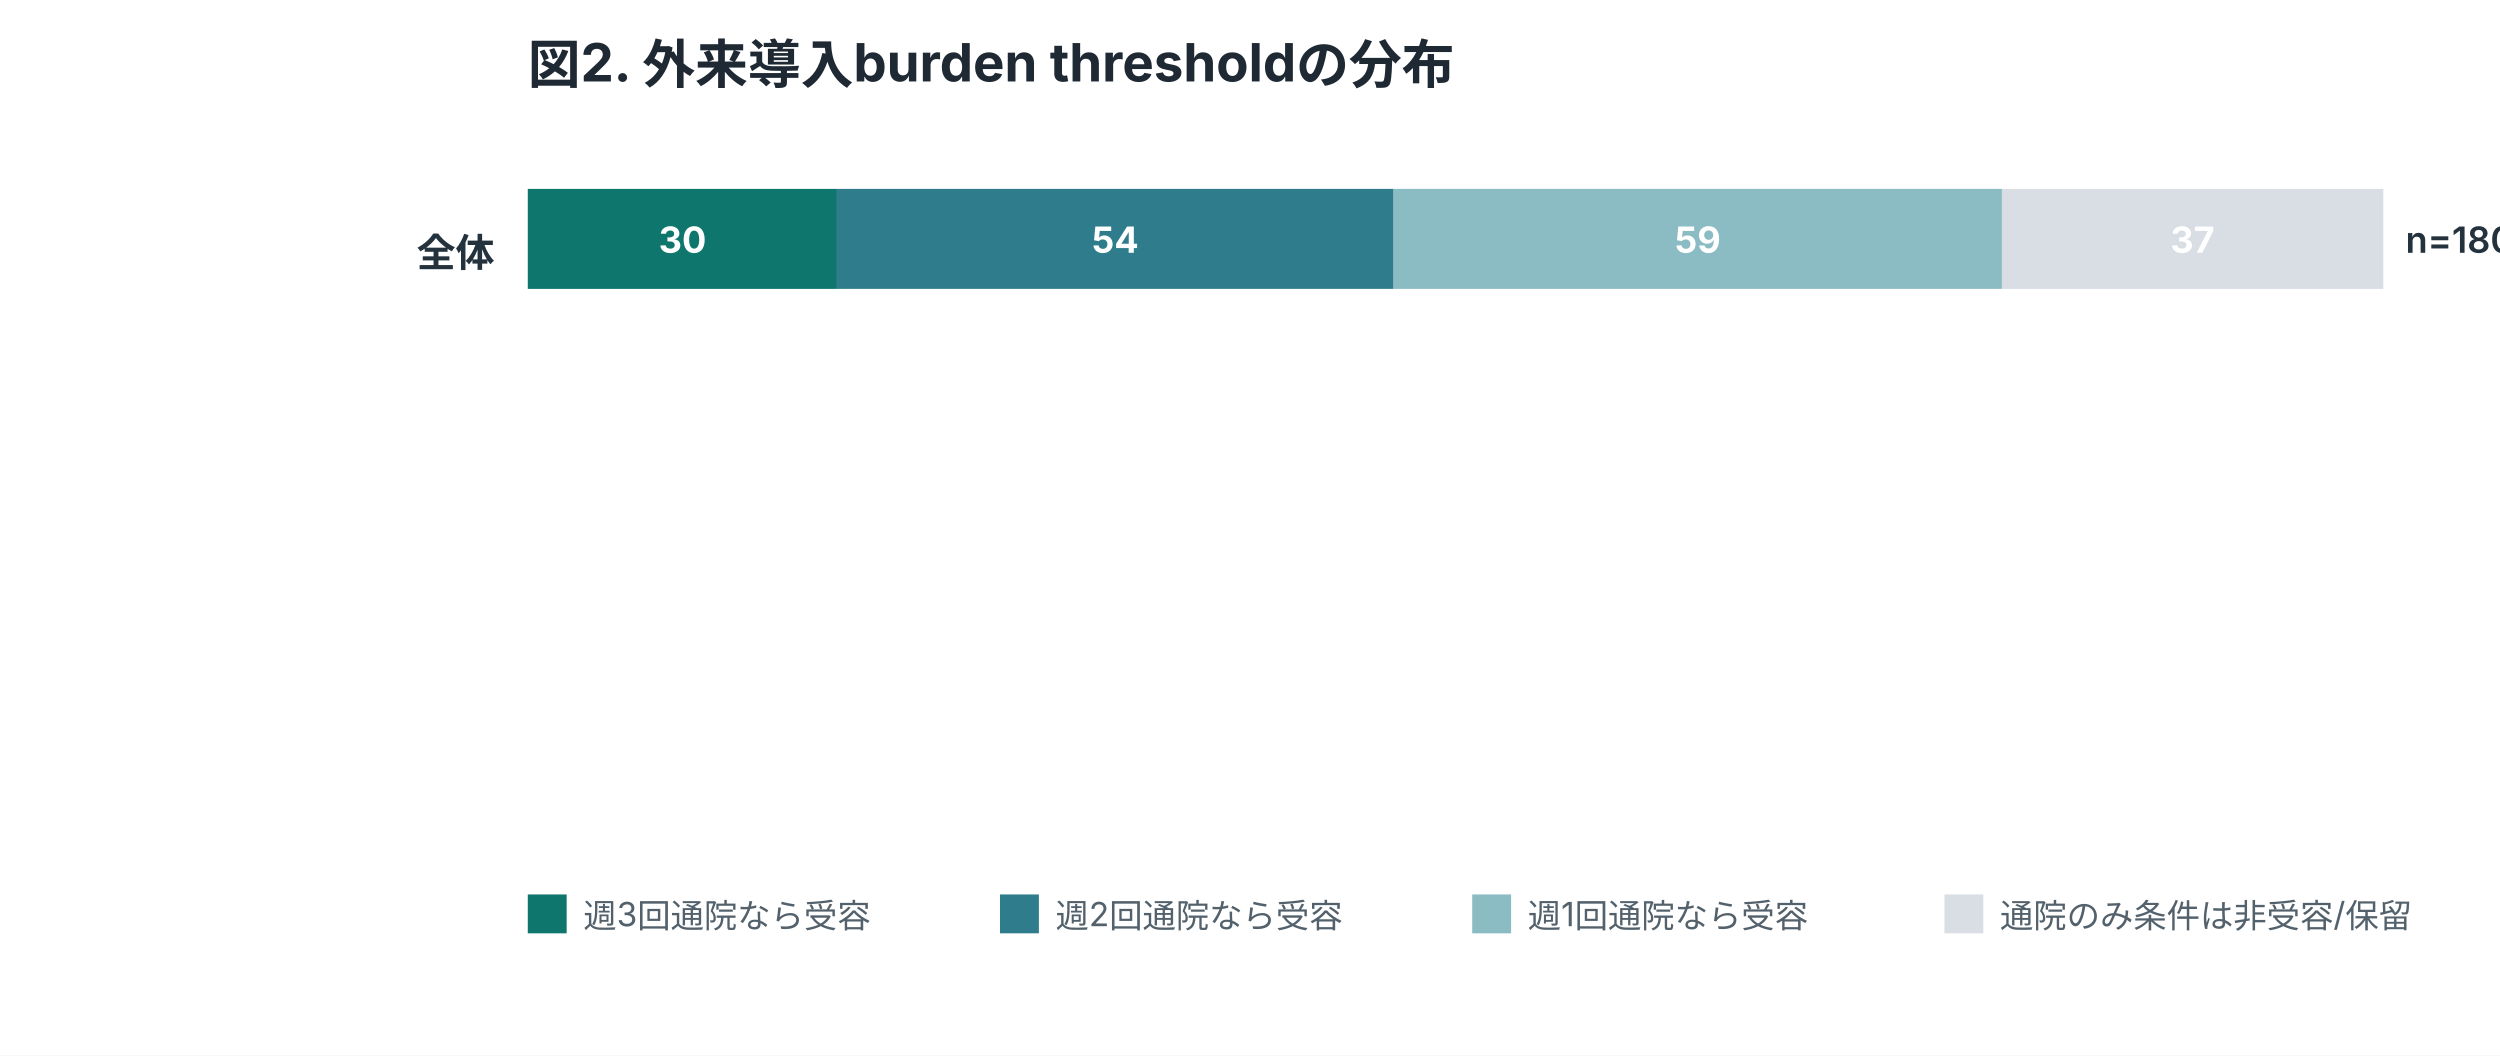
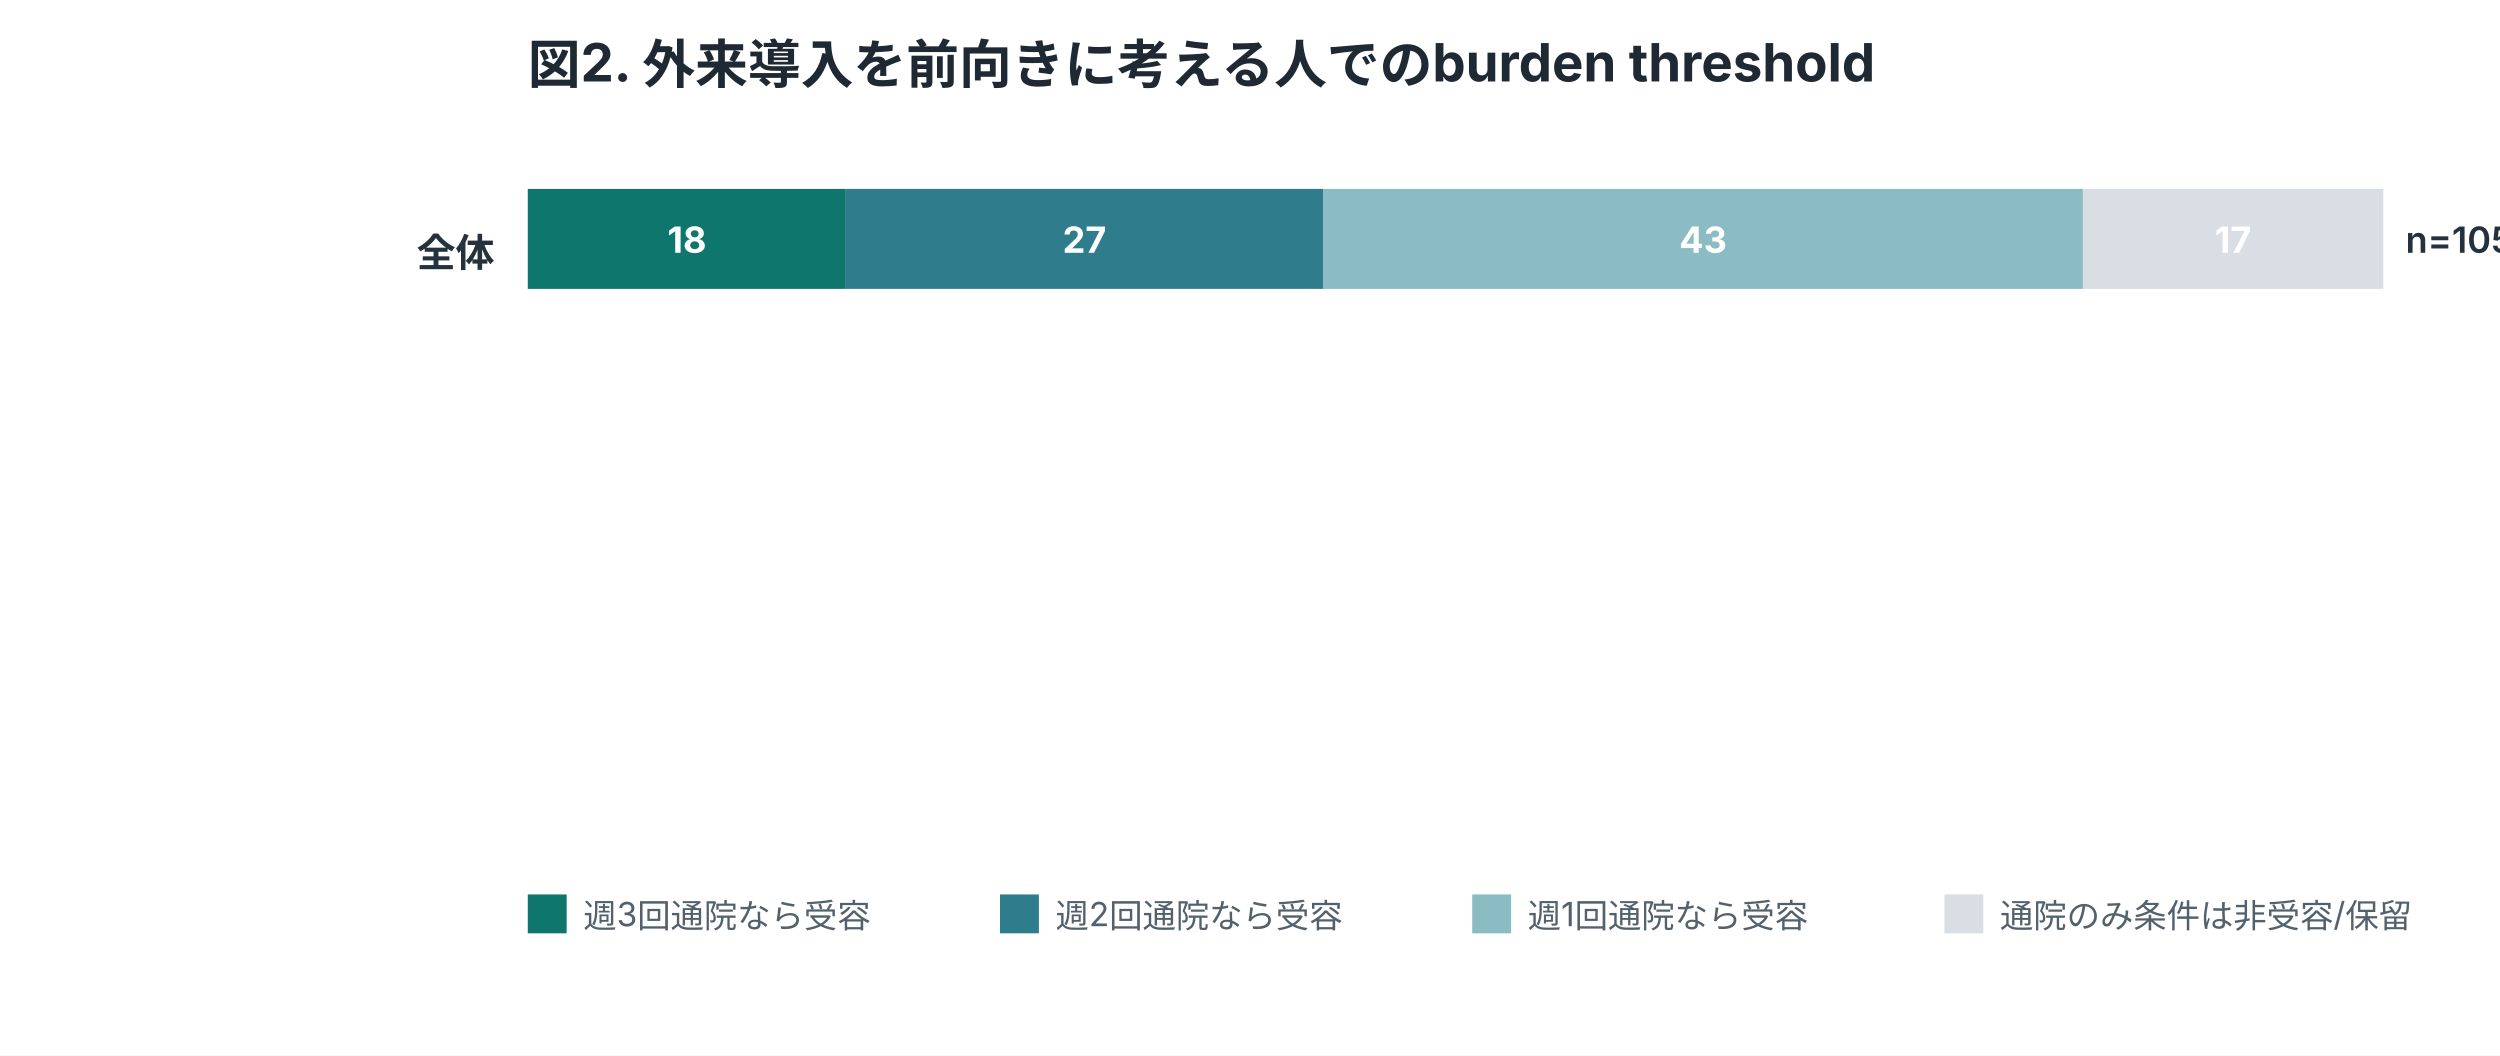
<svg xmlns="http://www.w3.org/2000/svg" width="900" height="380" viewBox="0 0 900 380" role="img">
  <style>
.title{font:700 19px -apple-system,BlinkMacSystemFont,"Segoe UI",sans-serif;fill:#1f2933}
.label{font:600 14px -apple-system,BlinkMacSystemFont,"Segoe UI",sans-serif;fill:#24323d}
.num{font:600 13px -apple-system,BlinkMacSystemFont,"Segoe UI",sans-serif;fill:#24323d}
.axis,.legend,.note{font:12px -apple-system,BlinkMacSystemFont,"Segoe UI",sans-serif;fill:#52616b}
.inside{font:700 13px -apple-system,BlinkMacSystemFont,"Segoe UI",sans-serif;fill:white}
.big{font:700 34px -apple-system,BlinkMacSystemFont,"Segoe UI",sans-serif;fill:#1f2933}
</style>
  <rect width="100%" height="100%" fill="white" />
-   <text x="190" y="30" class="title">図2. 外来導入burden thresholdの分布</text>
+   <text x="190" y="30" class="title">図2. 外来導入を前向きに考える人でのburden threshold</text>
  <text x="178" y="96" text-anchor="end" class="label">全体</text>
-   <rect x="190.0" y="68" width="111.3" height="36" fill="#0f766e" />
-   <text x="245.7" y="91" text-anchor="middle" class="inside">30</text>
-   <rect x="301.3" y="68" width="200.4" height="36" fill="#2f7d8c" />
-   <text x="401.5" y="91" text-anchor="middle" class="inside">54</text>
-   <rect x="501.7" y="68" width="219.0" height="36" fill="#8bbbc3" />
-   <text x="611.2" y="91" text-anchor="middle" class="inside">59</text>
-   <rect x="720.7" y="68" width="137.3" height="36" fill="#d8dee4" />
-   <text x="789.3" y="91" text-anchor="middle" class="inside">37</text>
-   <text x="866" y="91" class="num">n=180</text>
+   <rect x="190.0" y="68" width="114.5" height="36" fill="#0f766e" />
+   <text x="247.3" y="91" text-anchor="middle" class="inside">18</text>
+   <rect x="304.5" y="68" width="171.8" height="36" fill="#2f7d8c" />
+   <text x="390.4" y="91" text-anchor="middle" class="inside">27</text>
+   <rect x="476.3" y="68" width="273.6" height="36" fill="#8bbbc3" />
+   <text x="613.1" y="91" text-anchor="middle" class="inside">43</text>
+   <rect x="749.8" y="68" width="108.2" height="36" fill="#d8dee4" />
+   <text x="803.9" y="91" text-anchor="middle" class="inside">17</text>
+   <text x="866" y="91" class="num">n=105</text>
  <rect x="190" y="322" width="14" height="14" fill="#0f766e" />
  <text x="210" y="334" class="legend">週3回通院なら受容</text>
  <rect x="360" y="322" width="14" height="14" fill="#2f7d8c" />
  <text x="380" y="334" class="legend">週2回通院なら受容</text>
  <rect x="530" y="322" width="14" height="14" fill="#8bbbc3" />
  <text x="550" y="334" class="legend">週1回通院なら受容</text>
  <rect x="700" y="322" width="14" height="14" fill="#d8dee4" />
  <text x="720" y="334" class="legend">通院のみ条件は非受容/保留</text>
</svg>
